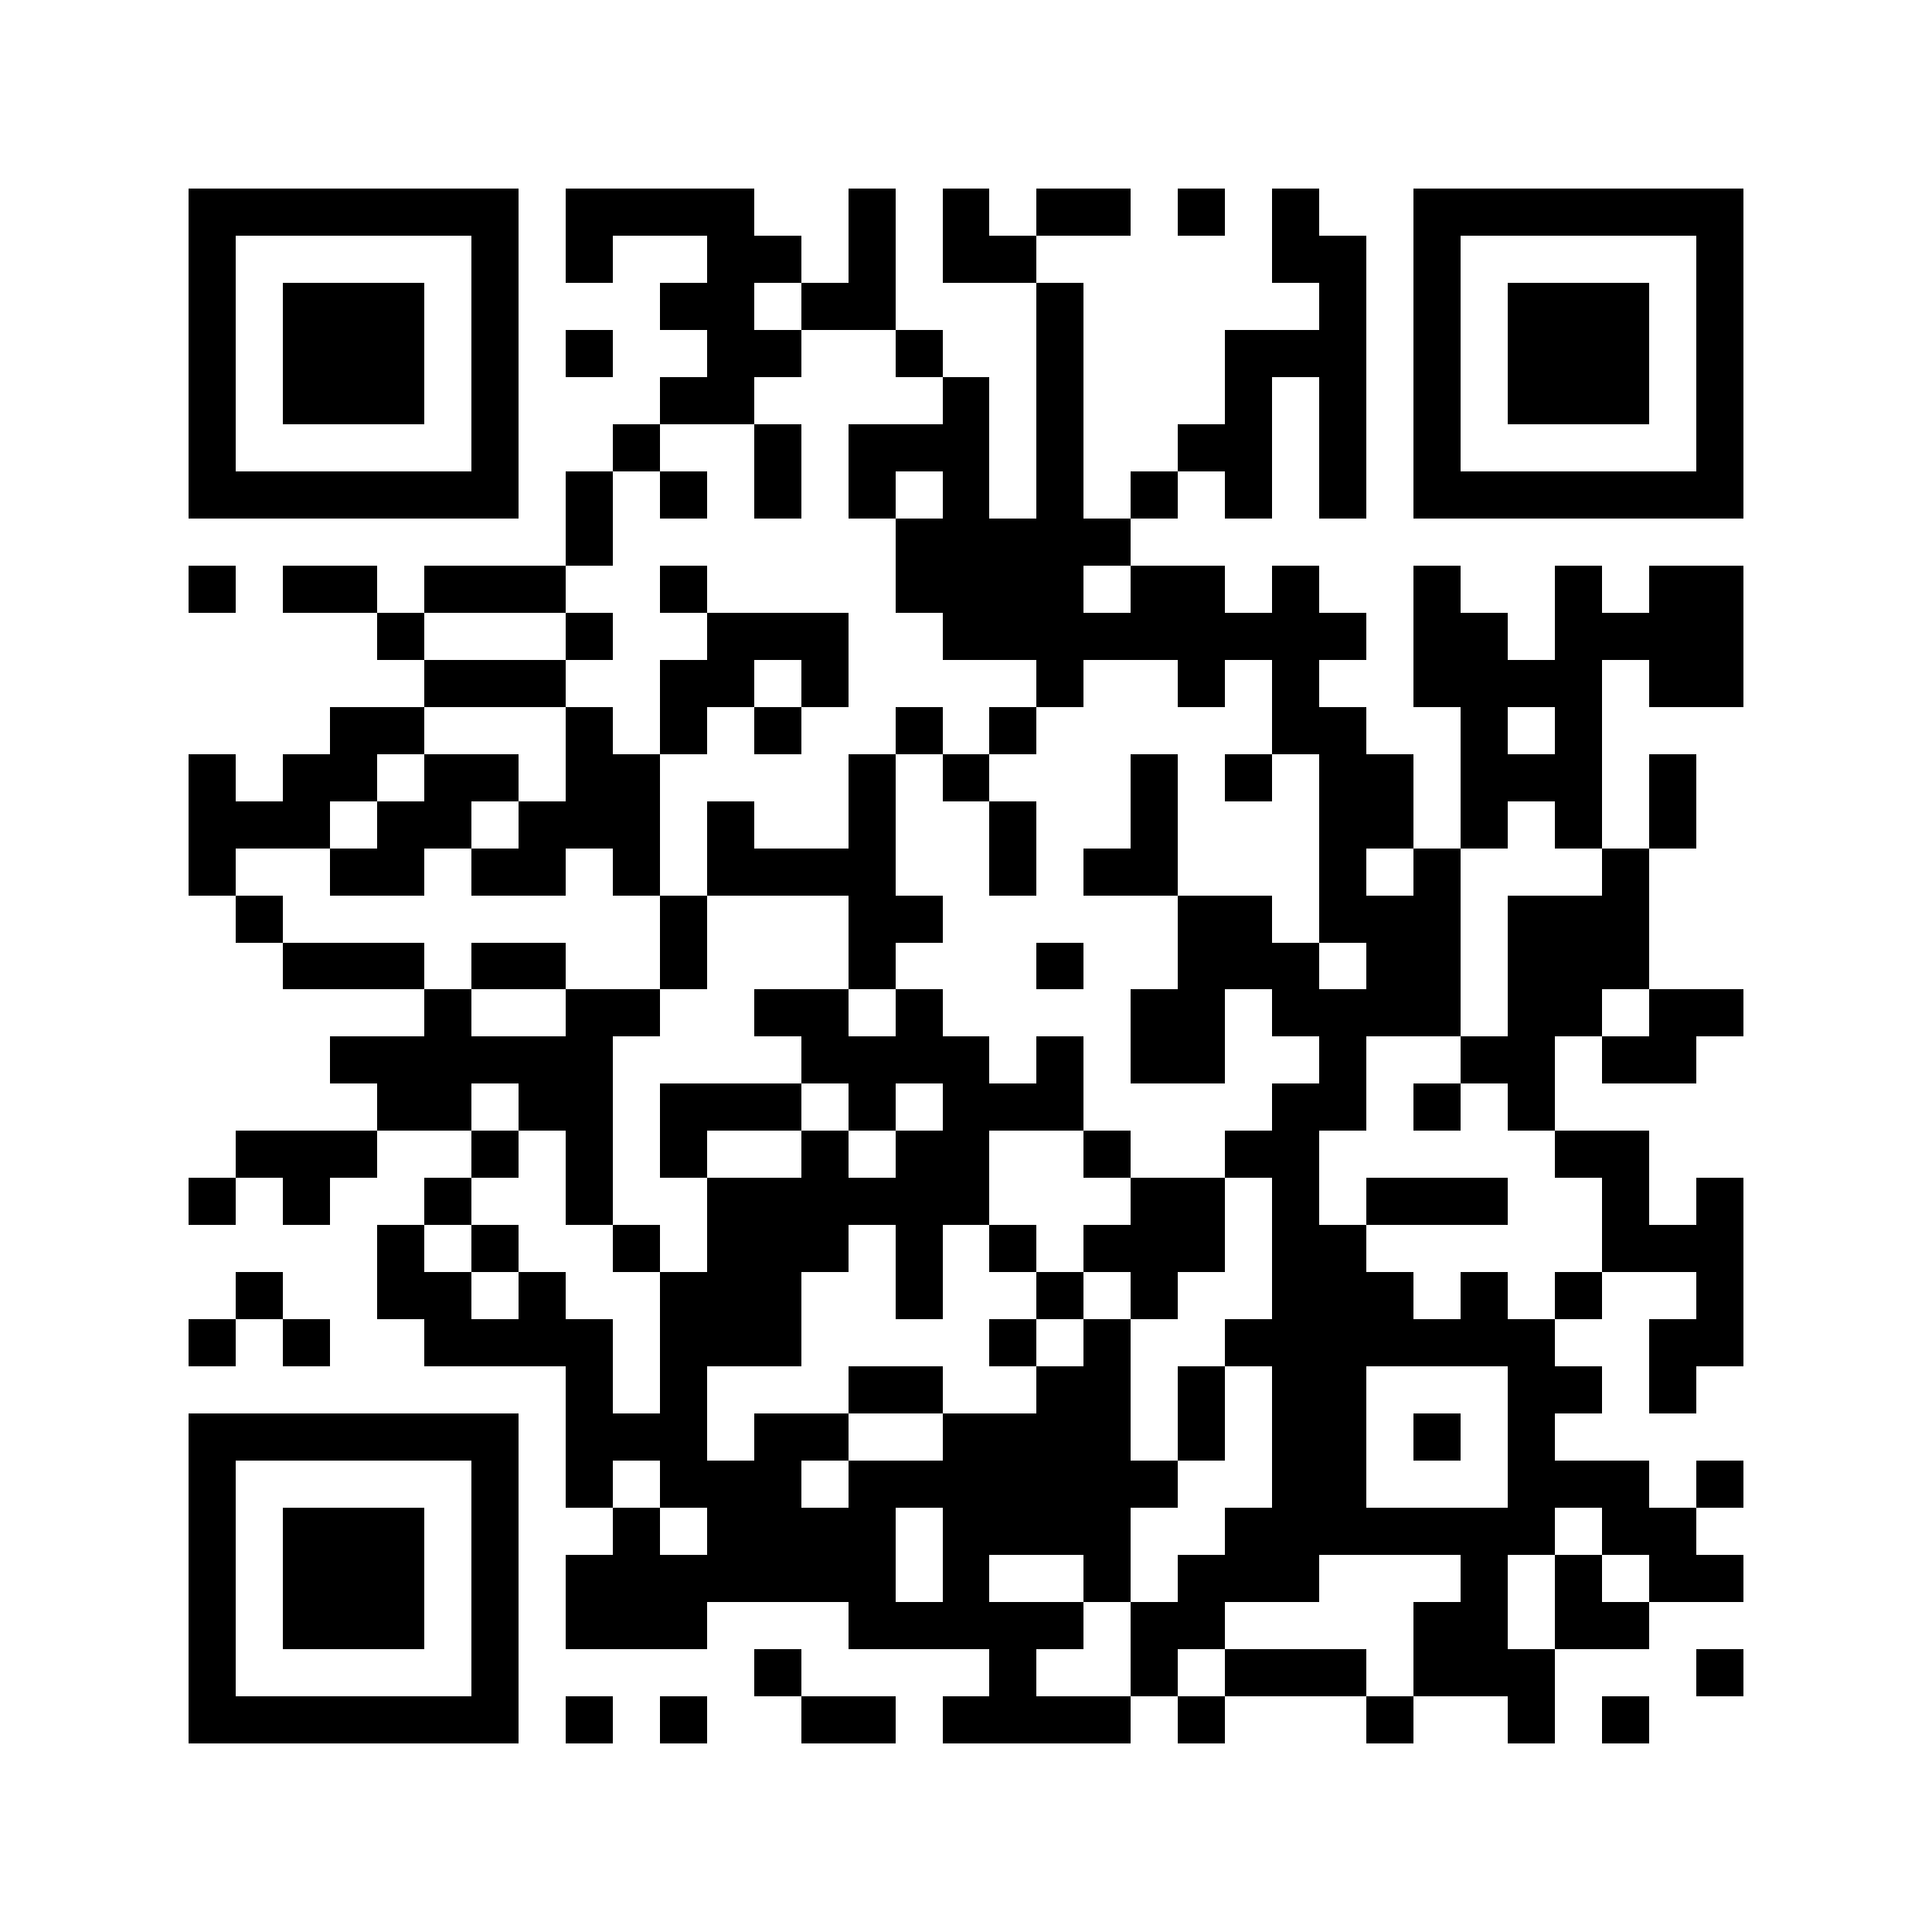
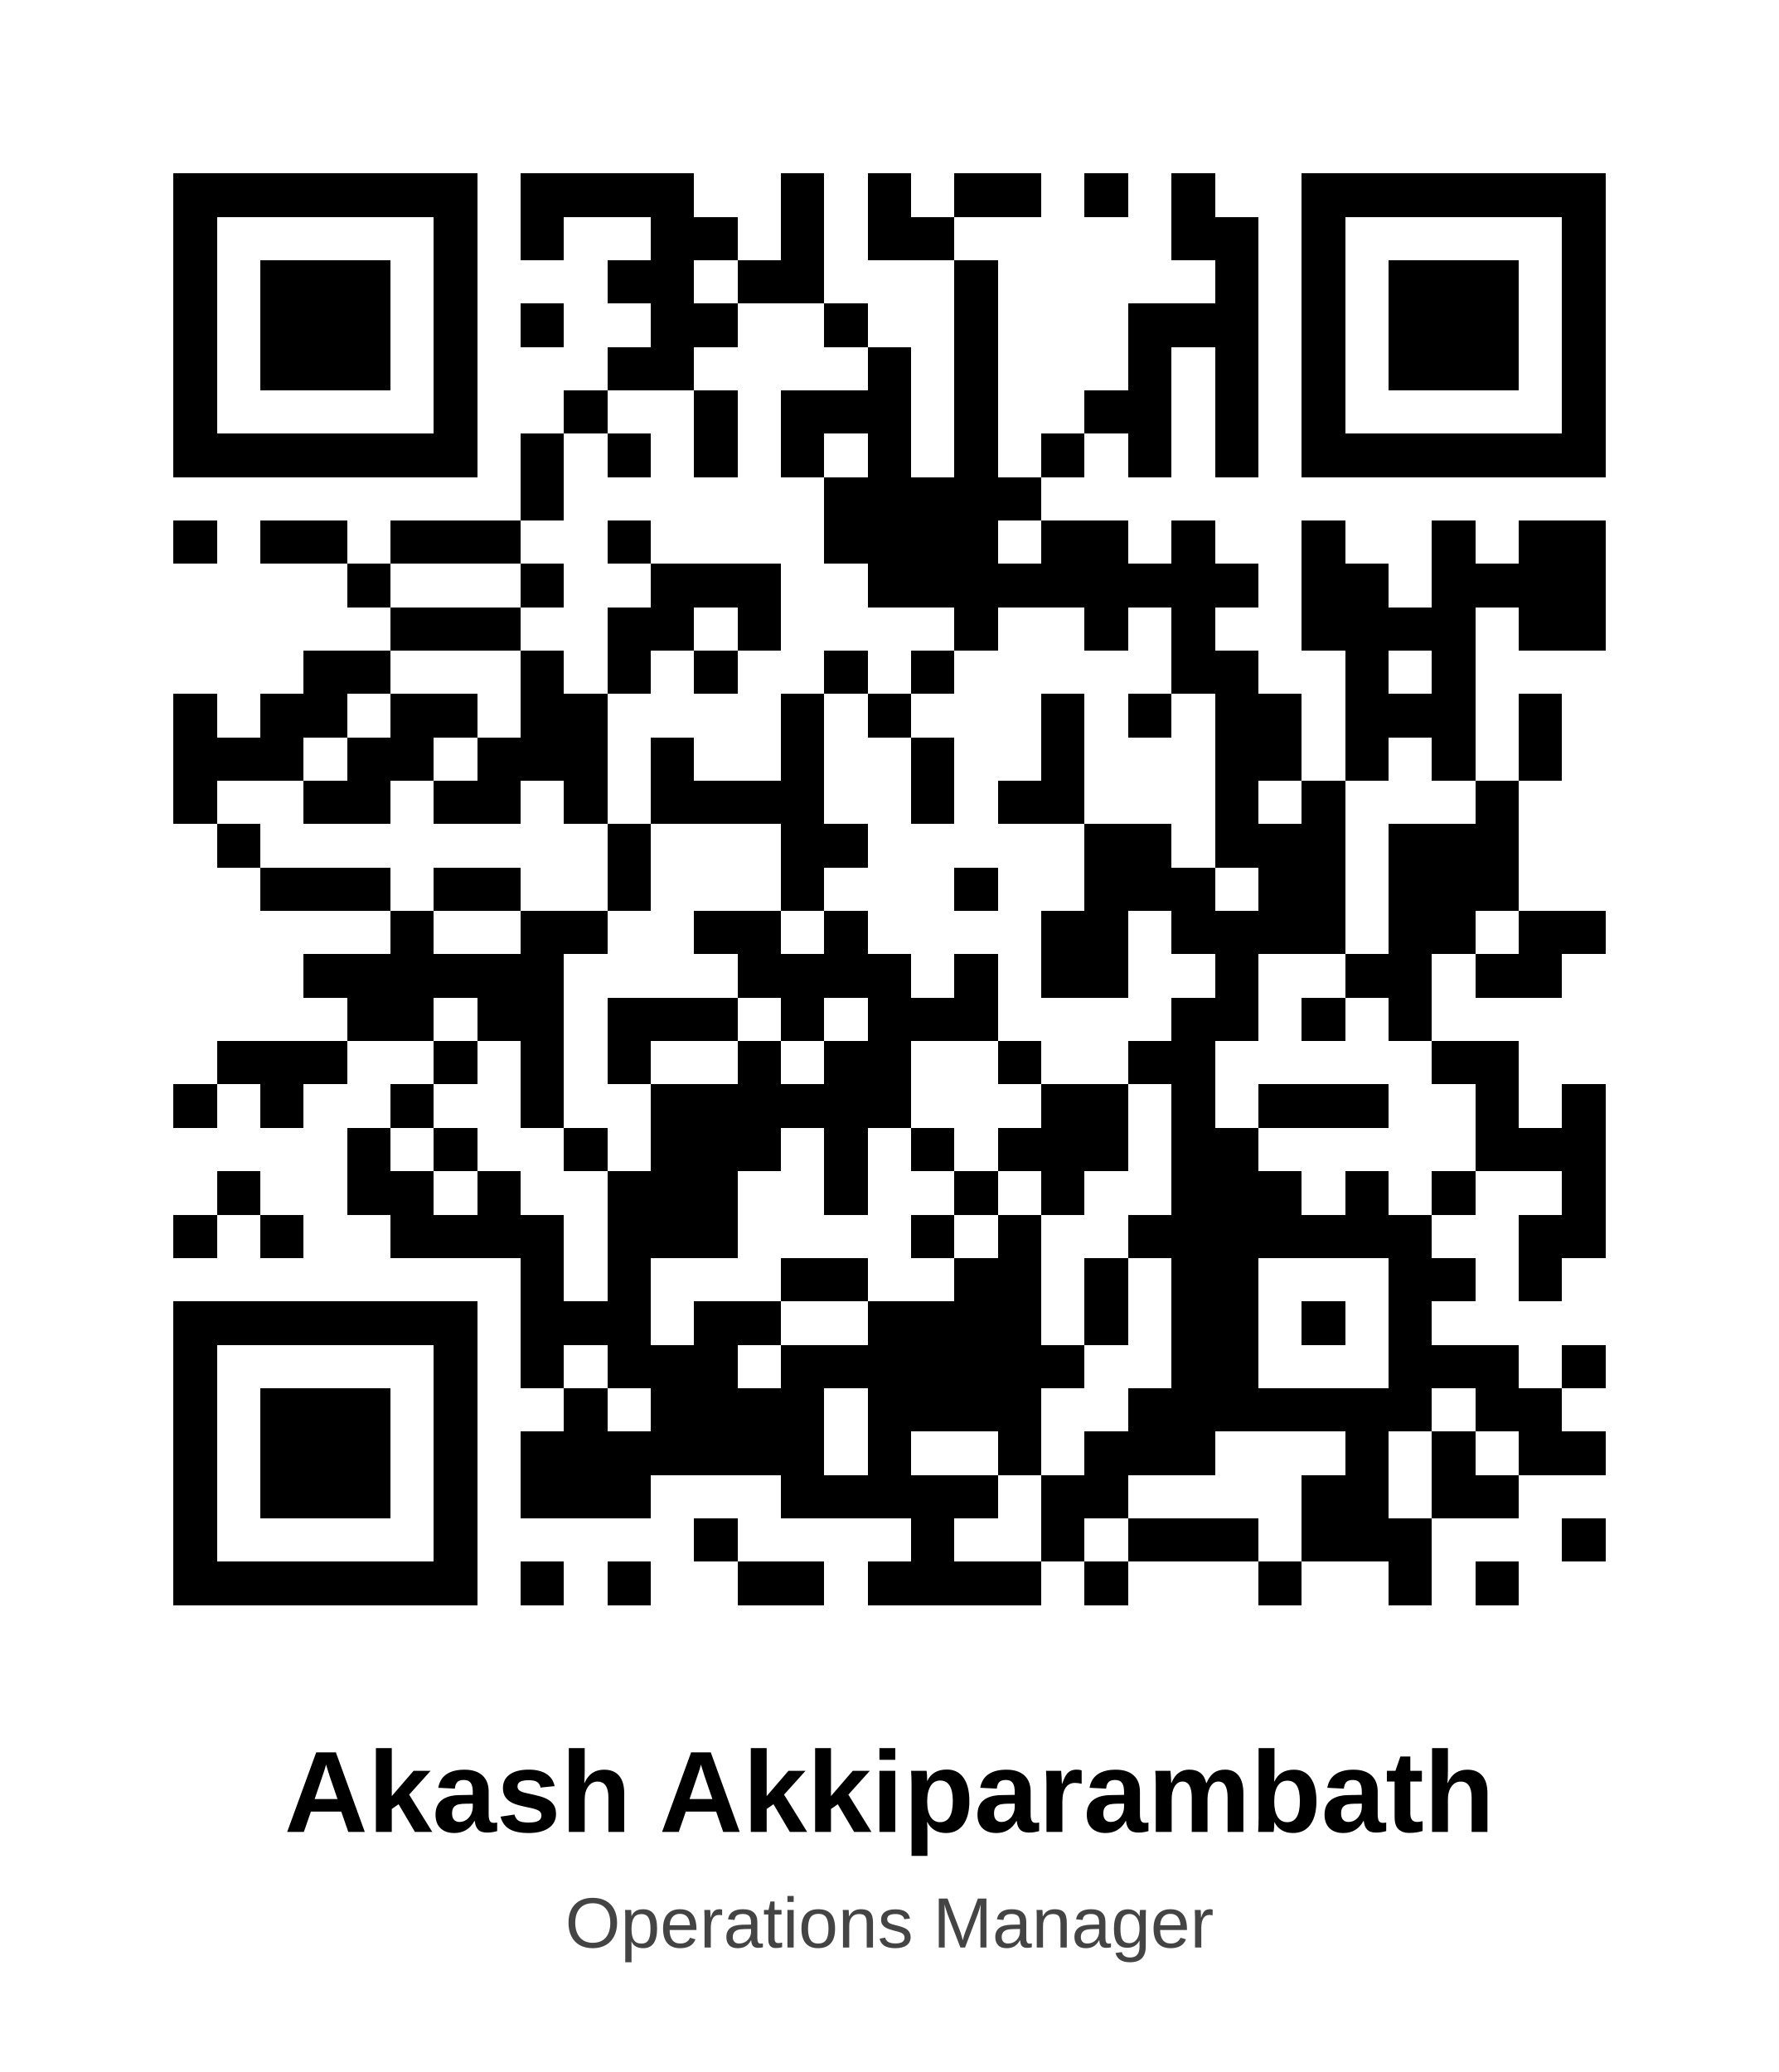
- <svg xmlns="http://www.w3.org/2000/svg" viewBox="0 0 41 41" shape-rendering="crispEdges">
-   <path fill="#ffffff" d="M0 0h41v41H0z" />
-   <path stroke="#000000" d="M4 4.5h7m1 0h4m2 0h1m1 0h1m1 0h2m1 0h1m1 0h1m2 0h7M4 5.5h1m5 0h1m1 0h1m2 0h2m1 0h1m1 0h2m5 0h2m1 0h1m5 0h1M4 6.5h1m1 0h3m1 0h1m3 0h2m1 0h2m3 0h1m5 0h1m1 0h1m1 0h3m1 0h1M4 7.5h1m1 0h3m1 0h1m1 0h1m2 0h2m2 0h1m2 0h1m3 0h3m1 0h1m1 0h3m1 0h1M4 8.5h1m1 0h3m1 0h1m3 0h2m4 0h1m1 0h1m3 0h1m1 0h1m1 0h1m1 0h3m1 0h1M4 9.5h1m5 0h1m2 0h1m2 0h1m1 0h3m1 0h1m2 0h2m1 0h1m1 0h1m5 0h1M4 10.5h7m1 0h1m1 0h1m1 0h1m1 0h1m1 0h1m1 0h1m1 0h1m1 0h1m1 0h1m1 0h7M12 11.5h1m6 0h5M4 12.5h1m1 0h2m1 0h3m2 0h1m4 0h4m1 0h2m1 0h1m2 0h1m2 0h1m1 0h2M8 13.5h1m3 0h1m2 0h3m2 0h9m1 0h2m1 0h4M9 14.5h3m2 0h2m1 0h1m4 0h1m2 0h1m1 0h1m2 0h4m1 0h2M7 15.5h2m3 0h1m1 0h1m1 0h1m2 0h1m1 0h1m5 0h2m2 0h1m1 0h1M4 16.5h1m1 0h2m1 0h2m1 0h2m4 0h1m1 0h1m3 0h1m1 0h1m1 0h2m1 0h3m1 0h1M4 17.5h3m1 0h2m1 0h3m1 0h1m2 0h1m2 0h1m2 0h1m3 0h2m1 0h1m1 0h1m1 0h1M4 18.5h1m2 0h2m1 0h2m1 0h1m1 0h4m2 0h1m1 0h2m3 0h1m1 0h1m3 0h1M5 19.5h1m8 0h1m3 0h2m5 0h2m1 0h3m1 0h3M6 20.5h3m1 0h2m2 0h1m3 0h1m3 0h1m2 0h3m1 0h2m1 0h3M9 21.5h1m2 0h2m2 0h2m1 0h1m4 0h2m1 0h4m1 0h2m1 0h2M7 22.5h6m4 0h4m1 0h1m1 0h2m2 0h1m2 0h2m1 0h2M8 23.5h2m1 0h2m1 0h3m1 0h1m1 0h3m4 0h2m1 0h1m1 0h1M5 24.5h3m2 0h1m1 0h1m1 0h1m2 0h1m1 0h2m2 0h1m2 0h2m5 0h2M4 25.5h1m1 0h1m2 0h1m2 0h1m2 0h6m3 0h2m1 0h1m1 0h3m2 0h1m1 0h1M8 26.5h1m1 0h1m2 0h1m1 0h3m1 0h1m1 0h1m1 0h3m1 0h2m5 0h3M5 27.5h1m2 0h2m1 0h1m2 0h3m2 0h1m2 0h1m1 0h1m2 0h3m1 0h1m1 0h1m2 0h1M4 28.5h1m1 0h1m2 0h4m1 0h3m4 0h1m1 0h1m2 0h7m2 0h2M12 29.5h1m1 0h1m3 0h2m2 0h2m1 0h1m1 0h2m3 0h2m1 0h1M4 30.5h7m1 0h3m1 0h2m2 0h4m1 0h1m1 0h2m1 0h1m1 0h1M4 31.5h1m5 0h1m1 0h1m1 0h3m1 0h7m2 0h2m3 0h3m1 0h1M4 32.5h1m1 0h3m1 0h1m2 0h1m1 0h4m1 0h4m2 0h7m1 0h2M4 33.5h1m1 0h3m1 0h1m1 0h7m1 0h1m2 0h1m1 0h3m3 0h1m1 0h1m1 0h2M4 34.5h1m1 0h3m1 0h1m1 0h3m3 0h5m1 0h2m4 0h2m1 0h2M4 35.5h1m5 0h1m5 0h1m4 0h1m2 0h1m1 0h3m1 0h3m3 0h1M4 36.5h7m1 0h1m1 0h1m2 0h2m1 0h4m1 0h1m3 0h1m2 0h1m1 0h1" />
+ <svg xmlns="http://www.w3.org/2000/svg" width="2000" height="2330" viewBox="0 0 2000 2330">
+   <rect width="100%" height="100%" fill="#ffffff" />
+   <svg x="0" y="0" width="2000" height="2000" viewBox="0 0 41 41" shape-rendering="crispEdges">
+     <path fill="#ffffff" d="M0 0h41v41H0z" />
+     <path stroke="#000000" d="M4 4.5h7m1 0h4m2 0h1m1 0h1m1 0h2m1 0h1m1 0h1m2 0h7M4 5.5h1m5 0h1m1 0h1m2 0h2m1 0h1m1 0h2m5 0h2m1 0h1m5 0h1M4 6.5h1m1 0h3m1 0h1m3 0h2m1 0h2m3 0h1m5 0h1m1 0h1m1 0h3m1 0h1M4 7.5h1m1 0h3m1 0h1m1 0h1m2 0h2m2 0h1m2 0h1m3 0h3m1 0h1m1 0h3m1 0h1M4 8.5h1m1 0h3m1 0h1m3 0h2m4 0h1m1 0h1m3 0h1m1 0h1m1 0h1m1 0h3m1 0h1M4 9.5h1m5 0h1m2 0h1m2 0h1m1 0h3m1 0h1m2 0h2m1 0h1m1 0h1m5 0h1M4 10.5h7m1 0h1m1 0h1m1 0h1m1 0h1m1 0h1m1 0h1m1 0h1m1 0h1m1 0h1m1 0h7M12 11.5h1m6 0h5M4 12.5h1m1 0h2m1 0h3m2 0h1m4 0h4m1 0h2m1 0h1m2 0h1m2 0h1m1 0h2M8 13.5h1m3 0h1m2 0h3m2 0h9m1 0h2m1 0h4M9 14.5h3m2 0h2m1 0h1m4 0h1m2 0h1m1 0h1m2 0h4m1 0h2M7 15.5h2m3 0h1m1 0h1m1 0h1m2 0h1m1 0h1m5 0h2m2 0h1m1 0h1M4 16.5h1m1 0h2m1 0h2m1 0h2m4 0h1m1 0h1m3 0h1m1 0h1m1 0h2m1 0h3m1 0h1M4 17.5h3m1 0h2m1 0h3m1 0h1m2 0h1m2 0h1m2 0h1m3 0h2m1 0h1m1 0h1m1 0h1M4 18.5h1m2 0h2m1 0h2m1 0h1m1 0h4m2 0h1m1 0h2m3 0h1m1 0h1m3 0h1M5 19.5h1m8 0h1m3 0h2m5 0h2m1 0h3m1 0h3M6 20.5h3m1 0h2m2 0h1m3 0h1m3 0h1m2 0h3m1 0h2m1 0h3M9 21.5h1m2 0h2m2 0h2m1 0h1m4 0h2m1 0h4m1 0h2m1 0h2M7 22.5h6m4 0h4m1 0h1m1 0h2m2 0h1m2 0h2m1 0h2M8 23.5h2m1 0h2m1 0h3m1 0h1m1 0h3m4 0h2m1 0h1m1 0h1M5 24.5h3m2 0h1m1 0h1m1 0h1m2 0h1m1 0h2m2 0h1m2 0h2m5 0h2M4 25.5h1m1 0h1m2 0h1m2 0h1m2 0h6m3 0h2m1 0h1m1 0h3m2 0h1m1 0h1M8 26.5h1m1 0h1m2 0h1m1 0h3m1 0h1m1 0h1m1 0h3m1 0h2m5 0h3M5 27.5h1m2 0h2m1 0h1m2 0h3m2 0h1m2 0h1m1 0h1m2 0h3m1 0h1m1 0h1m2 0h1M4 28.5h1m1 0h1m2 0h4m1 0h3m4 0h1m1 0h1m2 0h7m2 0h2M12 29.5h1m1 0h1m3 0h2m2 0h2m1 0h1m1 0h2m3 0h2m1 0h1M4 30.5h7m1 0h3m1 0h2m2 0h4m1 0h1m1 0h2m1 0h1m1 0h1M4 31.5h1m5 0h1m1 0h1m1 0h3m1 0h7m2 0h2m3 0h3m1 0h1M4 32.5h1m1 0h3m1 0h1m2 0h1m1 0h4m1 0h4m2 0h7m1 0h2M4 33.5h1m1 0h3m1 0h1m1 0h7m1 0h1m2 0h1m1 0h3m3 0h1m1 0h1m1 0h2M4 34.5h1m1 0h3m1 0h1m1 0h3m3 0h5m1 0h2m4 0h2m1 0h2M4 35.5h1m5 0h1m5 0h1m4 0h1m2 0h1m1 0h3m1 0h3m3 0h1M4 36.5h7m1 0h1m1 0h1m2 0h2m1 0h4m1 0h1m3 0h1m2 0h1m1 0h1" />
+   </svg>
+   <text x="1000" y="2060" text-anchor="middle" font-family="Arial, Helvetica, sans-serif" font-size="130" font-weight="700" fill="#000000">Akash Akkiparambath</text>
+   <text x="1000" y="2190" text-anchor="middle" font-family="Arial, Helvetica, sans-serif" font-size="80" fill="#444444">Operations Manager</text>
</svg>
